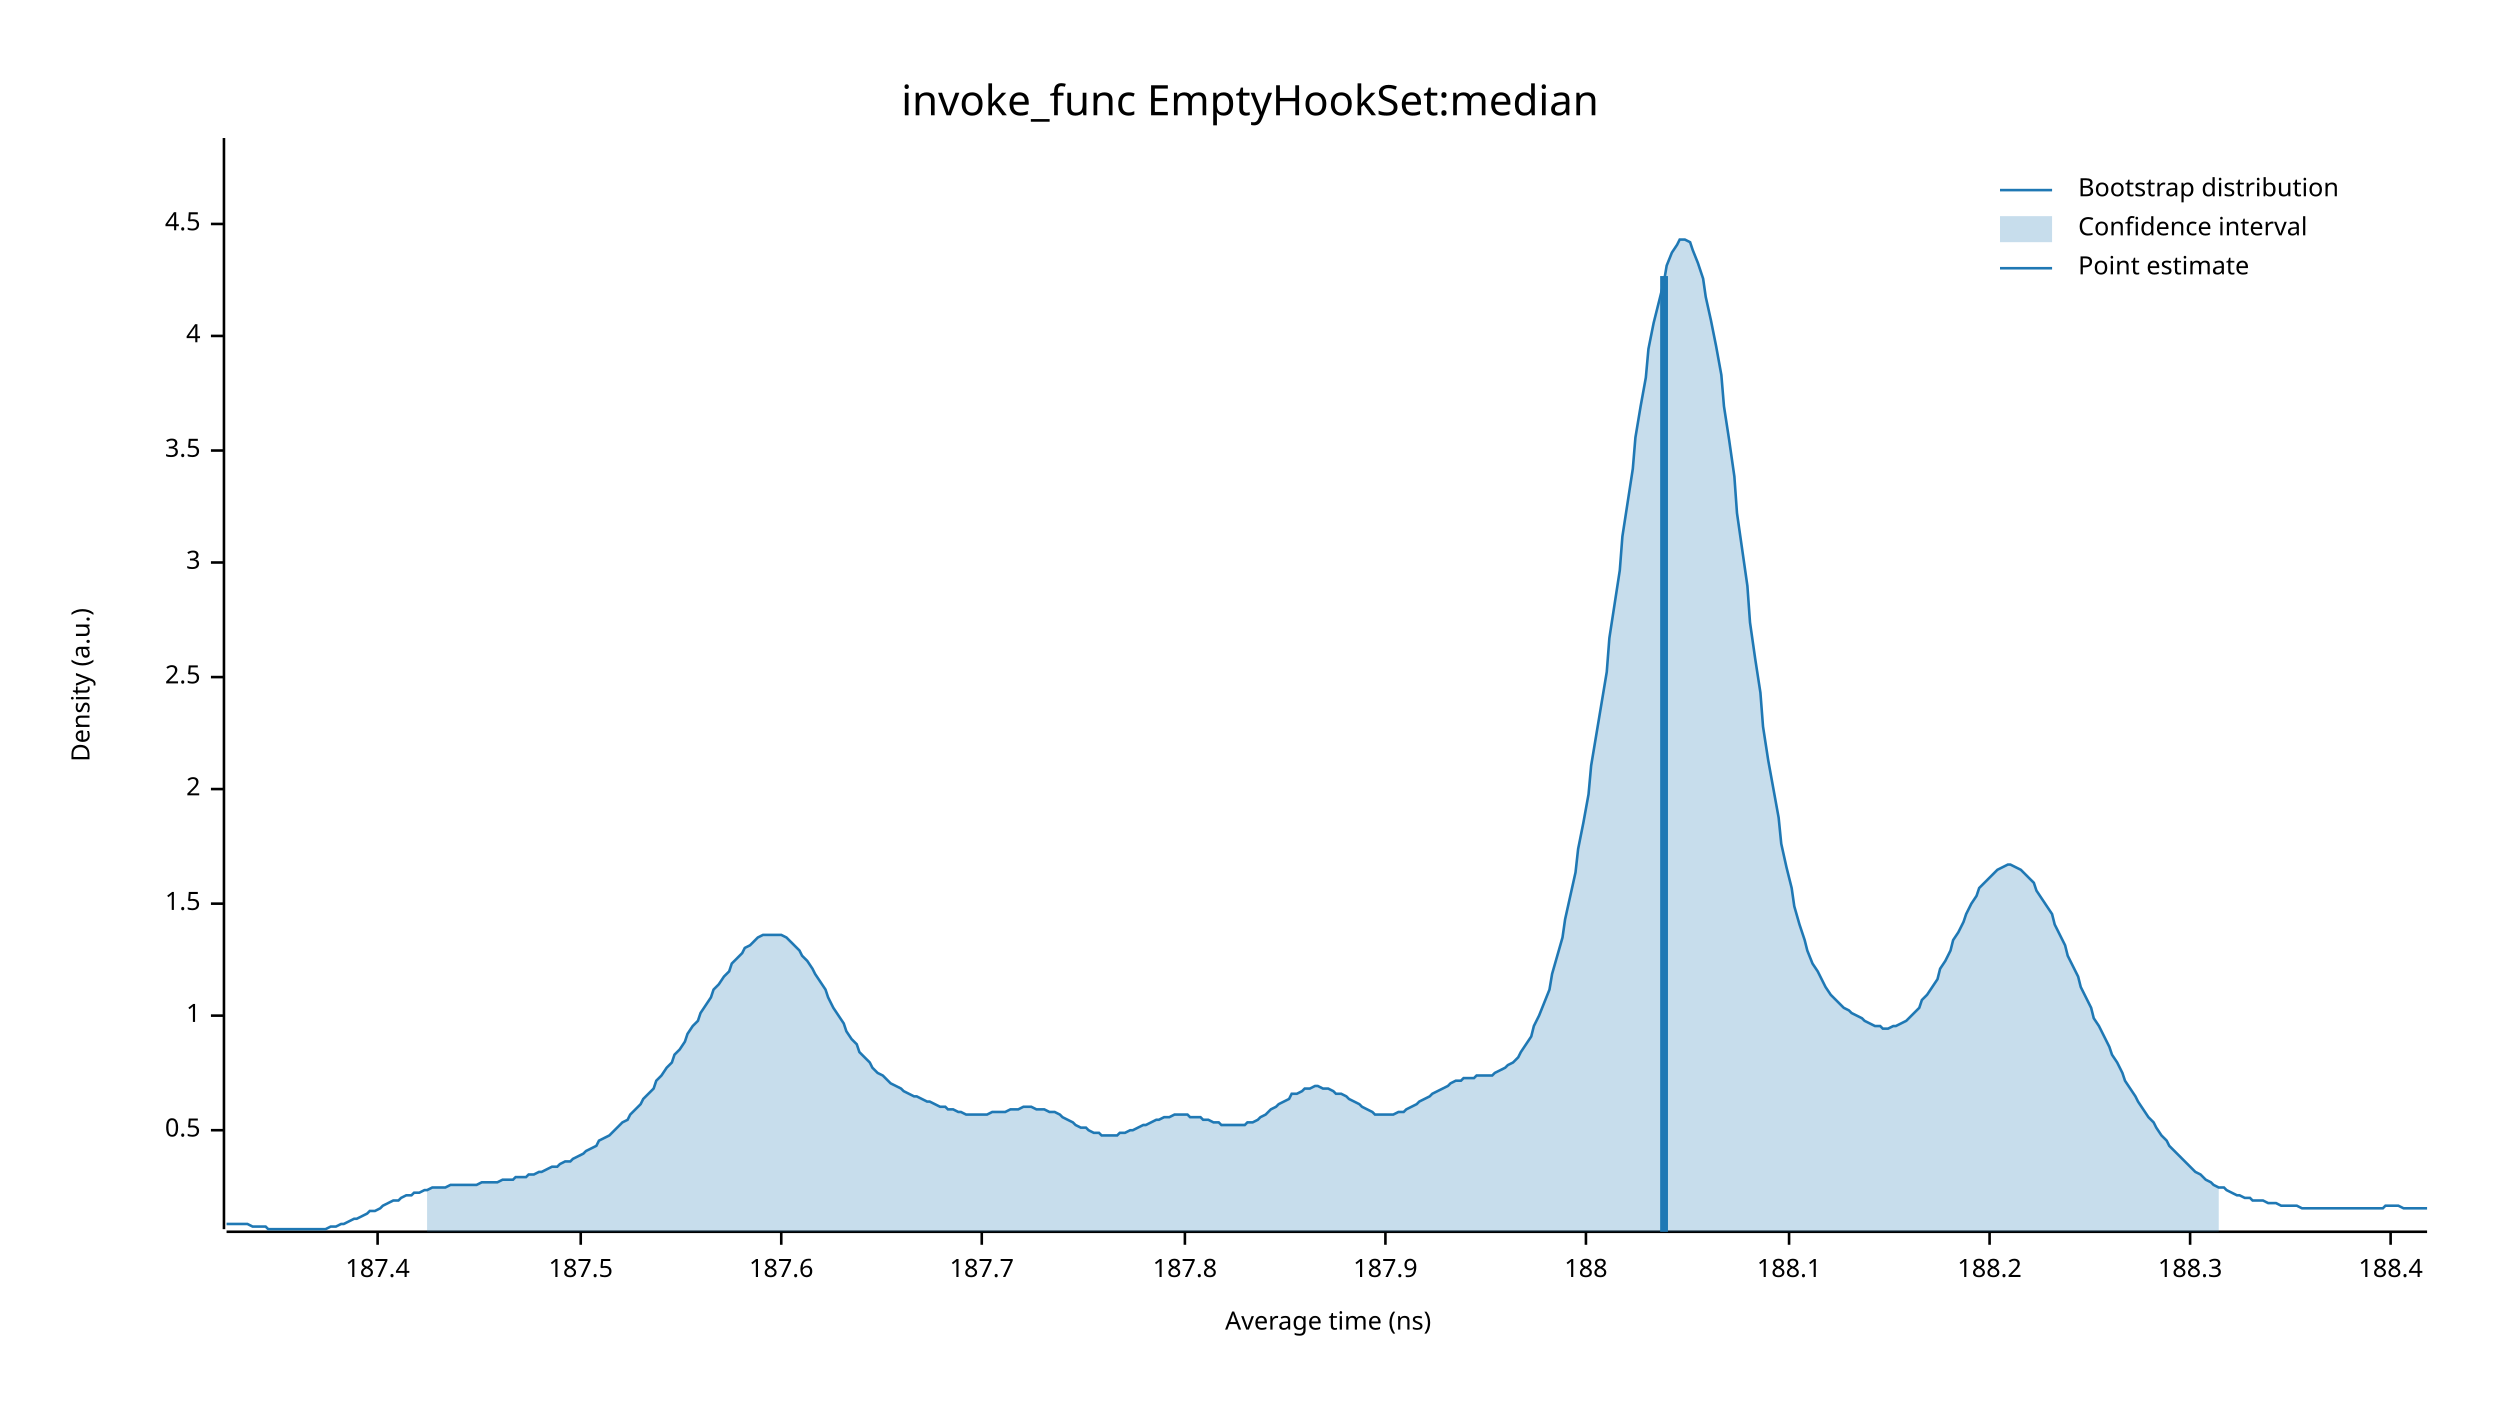
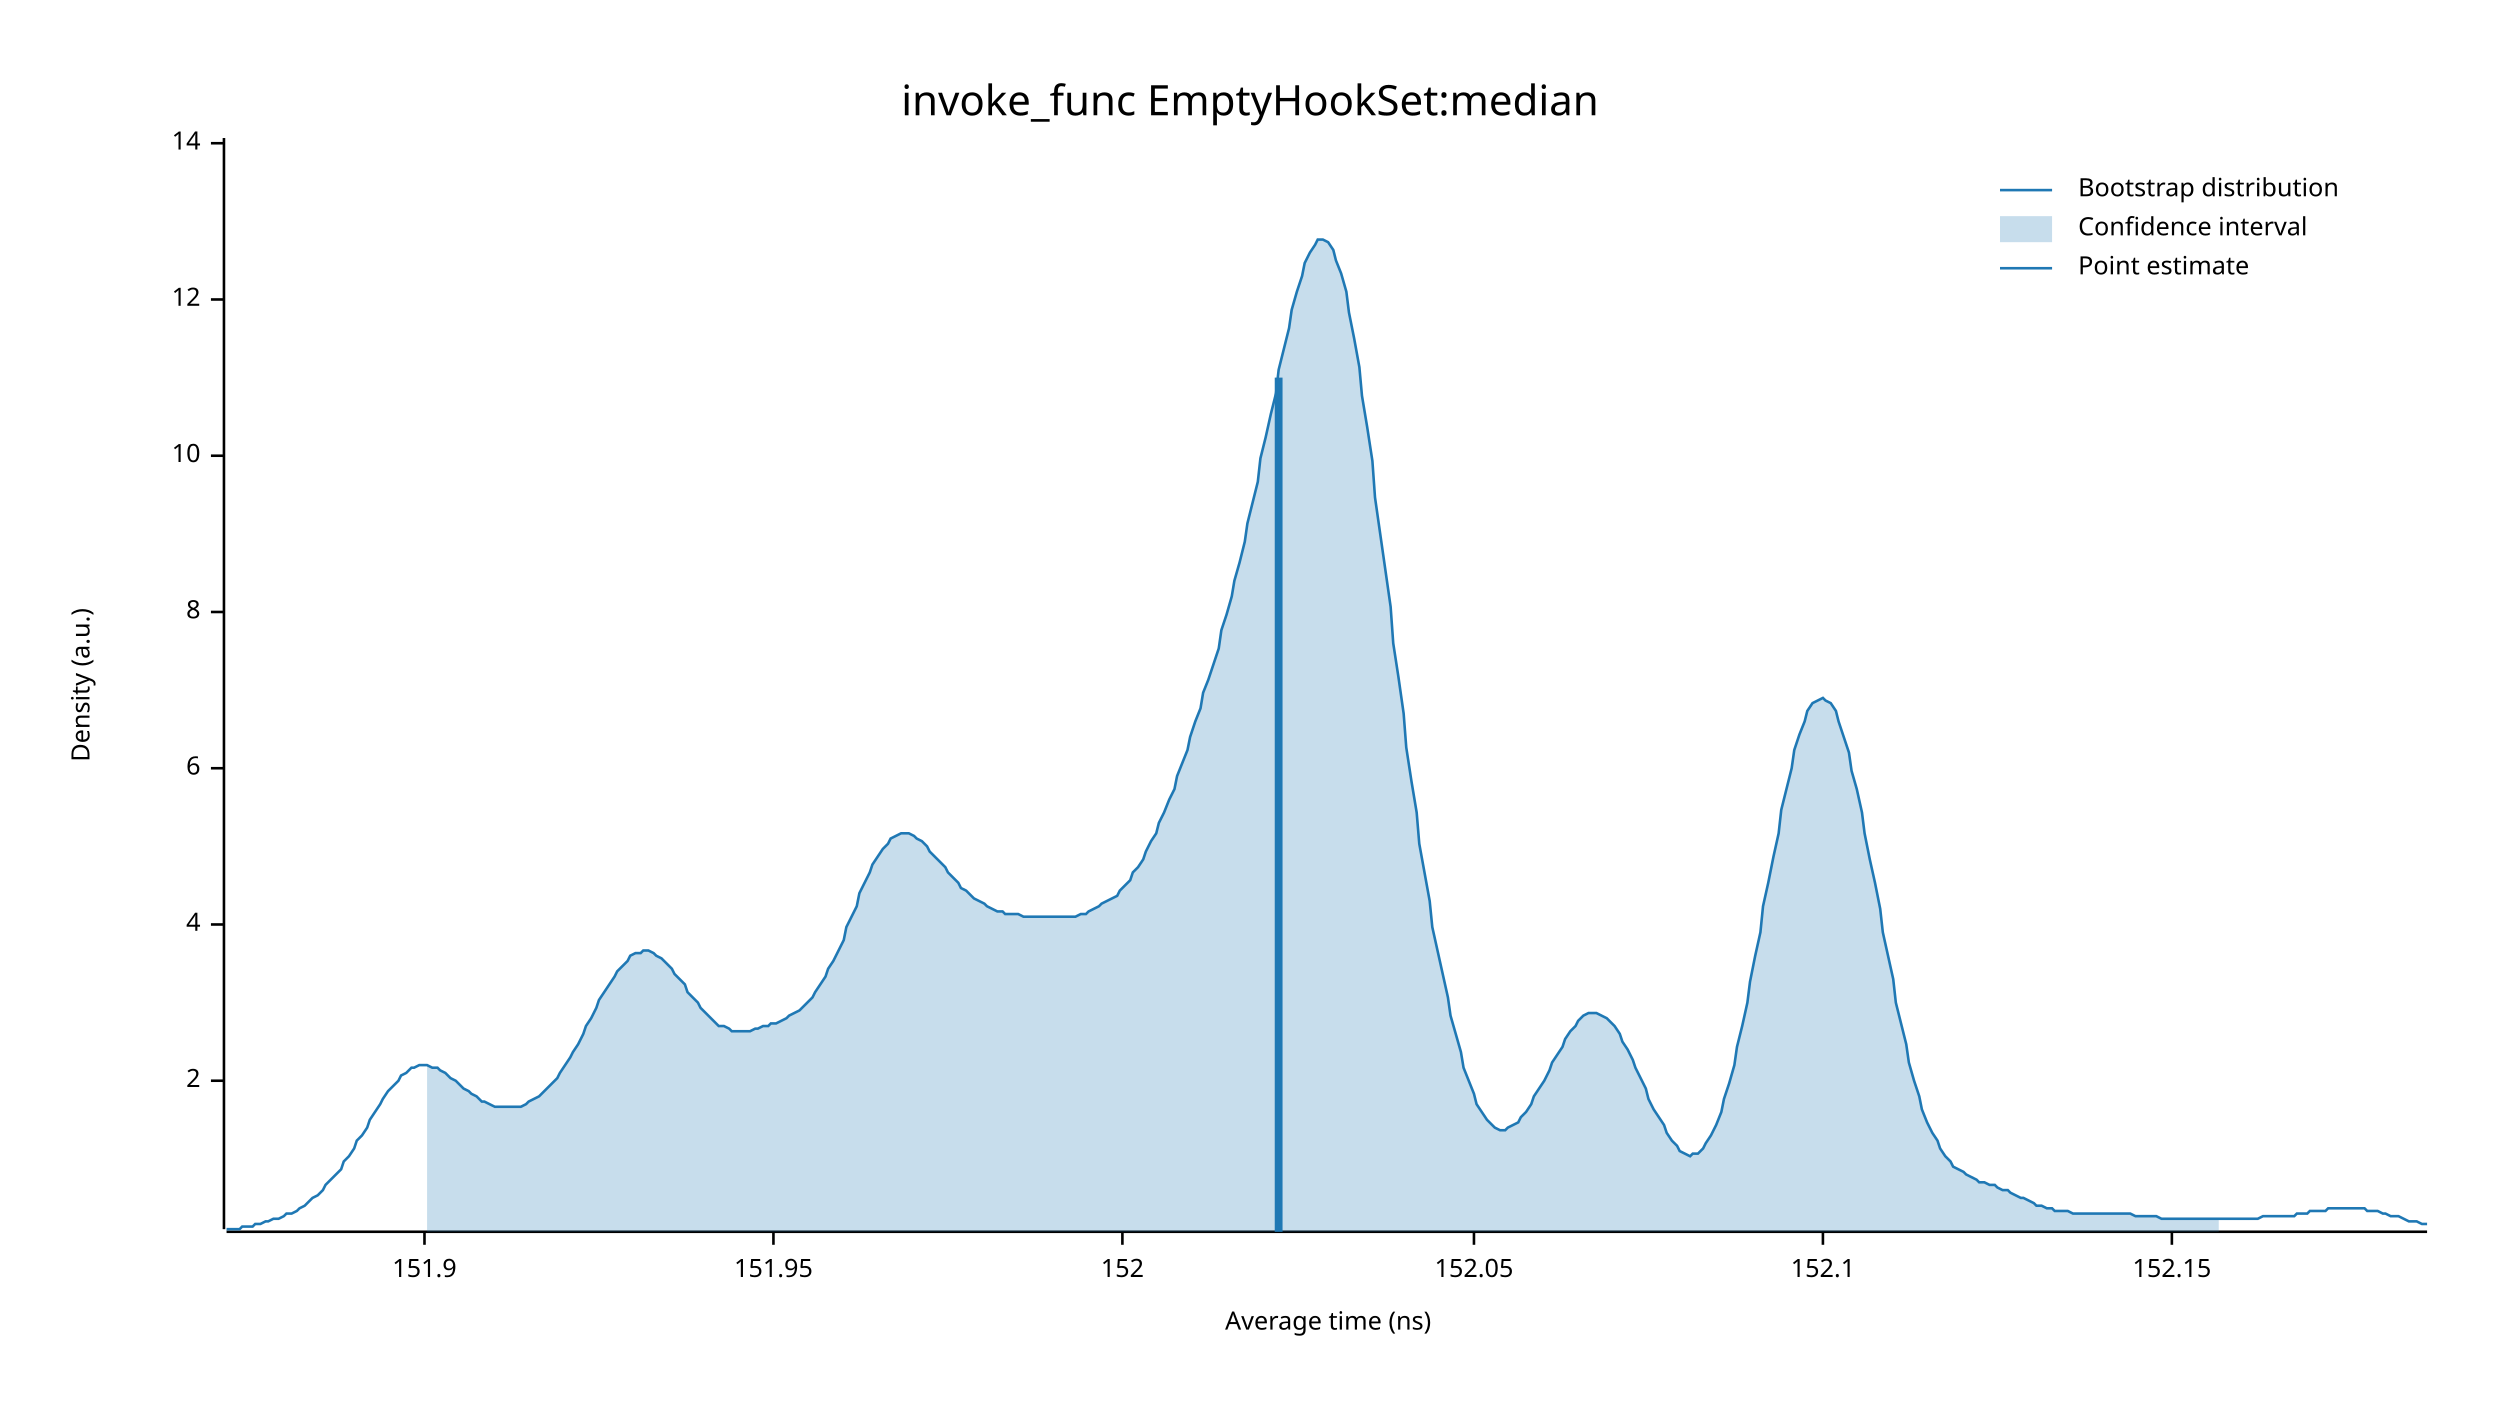
<svg xmlns="http://www.w3.org/2000/svg" width="960" height="540" viewBox="0 0 960 540">
  <text x="480" y="32" dy="0.76em" text-anchor="middle" font-family="sans-serif" font-size="16.129" opacity="1" fill="#000000">
invoke_func EmptyHookSet:median
</text>
  <text x="27" y="263" dy="0.76em" text-anchor="middle" font-family="sans-serif" font-size="9.677" opacity="1" fill="#000000" transform="rotate(270, 27, 263)">
Density (a.u.)
</text>
  <text x="510" y="513" dy="-0.5ex" text-anchor="middle" font-family="sans-serif" font-size="9.677" opacity="1" fill="#000000">
Average time (ns)
</text>
  <polyline fill="none" opacity="1" stroke="#000000" stroke-width="1" points="86,53 86,472 " />
-   <text x="77" y="434" dy="0.5ex" text-anchor="end" font-family="sans-serif" font-size="9.677" opacity="1" fill="#000000">
- 0.5
- </text>
-   <polyline fill="none" opacity="1" stroke="#000000" stroke-width="1" points="81,434 86,434 " />
-   <text x="77" y="390" dy="0.5ex" text-anchor="end" font-family="sans-serif" font-size="9.677" opacity="1" fill="#000000">
- 1
- </text>
-   <polyline fill="none" opacity="1" stroke="#000000" stroke-width="1" points="81,390 86,390 " />
-   <text x="77" y="347" dy="0.5ex" text-anchor="end" font-family="sans-serif" font-size="9.677" opacity="1" fill="#000000">
- 1.5
- </text>
-   <polyline fill="none" opacity="1" stroke="#000000" stroke-width="1" points="81,347 86,347 " />
-   <text x="77" y="303" dy="0.5ex" text-anchor="end" font-family="sans-serif" font-size="9.677" opacity="1" fill="#000000">
+   <text x="77" y="415" dy="0.5ex" text-anchor="end" font-family="sans-serif" font-size="9.677" opacity="1" fill="#000000">
2
</text>
-   <polyline fill="none" opacity="1" stroke="#000000" stroke-width="1" points="81,303 86,303 " />
-   <text x="77" y="260" dy="0.5ex" text-anchor="end" font-family="sans-serif" font-size="9.677" opacity="1" fill="#000000">
- 2.5
- </text>
-   <polyline fill="none" opacity="1" stroke="#000000" stroke-width="1" points="81,260 86,260 " />
-   <text x="77" y="216" dy="0.5ex" text-anchor="end" font-family="sans-serif" font-size="9.677" opacity="1" fill="#000000">
- 3
- </text>
-   <polyline fill="none" opacity="1" stroke="#000000" stroke-width="1" points="81,216 86,216 " />
-   <text x="77" y="173" dy="0.5ex" text-anchor="end" font-family="sans-serif" font-size="9.677" opacity="1" fill="#000000">
- 3.5
- </text>
-   <polyline fill="none" opacity="1" stroke="#000000" stroke-width="1" points="81,173 86,173 " />
-   <text x="77" y="129" dy="0.5ex" text-anchor="end" font-family="sans-serif" font-size="9.677" opacity="1" fill="#000000">
+   <polyline fill="none" opacity="1" stroke="#000000" stroke-width="1" points="81,415 86,415 " />
+   <text x="77" y="355" dy="0.5ex" text-anchor="end" font-family="sans-serif" font-size="9.677" opacity="1" fill="#000000">
4
</text>
-   <polyline fill="none" opacity="1" stroke="#000000" stroke-width="1" points="81,129 86,129 " />
-   <text x="77" y="86" dy="0.5ex" text-anchor="end" font-family="sans-serif" font-size="9.677" opacity="1" fill="#000000">
- 4.5
+   <polyline fill="none" opacity="1" stroke="#000000" stroke-width="1" points="81,355 86,355 " />
+   <text x="77" y="295" dy="0.5ex" text-anchor="end" font-family="sans-serif" font-size="9.677" opacity="1" fill="#000000">
+ 6
</text>
-   <polyline fill="none" opacity="1" stroke="#000000" stroke-width="1" points="81,86 86,86 " />
+   <polyline fill="none" opacity="1" stroke="#000000" stroke-width="1" points="81,295 86,295 " />
+   <text x="77" y="235" dy="0.5ex" text-anchor="end" font-family="sans-serif" font-size="9.677" opacity="1" fill="#000000">
+ 8
+ </text>
+   <polyline fill="none" opacity="1" stroke="#000000" stroke-width="1" points="81,235 86,235 " />
+   <text x="77" y="175" dy="0.5ex" text-anchor="end" font-family="sans-serif" font-size="9.677" opacity="1" fill="#000000">
+ 10
+ </text>
+   <polyline fill="none" opacity="1" stroke="#000000" stroke-width="1" points="81,175 86,175 " />
+   <text x="77" y="115" dy="0.5ex" text-anchor="end" font-family="sans-serif" font-size="9.677" opacity="1" fill="#000000">
+ 12
+ </text>
+   <polyline fill="none" opacity="1" stroke="#000000" stroke-width="1" points="81,115 86,115 " />
+   <text x="77" y="55" dy="0.5ex" text-anchor="end" font-family="sans-serif" font-size="9.677" opacity="1" fill="#000000">
+ 14
+ </text>
+   <polyline fill="none" opacity="1" stroke="#000000" stroke-width="1" points="81,55 86,55 " />
  <polyline fill="none" opacity="1" stroke="#000000" stroke-width="1" points="87,473 932,473 " />
-   <text x="145" y="483" dy="0.76em" text-anchor="middle" font-family="sans-serif" font-size="9.677" opacity="1" fill="#000000">
- 187.4
+   <text x="163" y="483" dy="0.76em" text-anchor="middle" font-family="sans-serif" font-size="9.677" opacity="1" fill="#000000">
+ 151.9
</text>
-   <polyline fill="none" opacity="1" stroke="#000000" stroke-width="1" points="145,473 145,478 " />
-   <text x="223" y="483" dy="0.76em" text-anchor="middle" font-family="sans-serif" font-size="9.677" opacity="1" fill="#000000">
- 187.5
+   <polyline fill="none" opacity="1" stroke="#000000" stroke-width="1" points="163,473 163,478 " />
+   <text x="297" y="483" dy="0.76em" text-anchor="middle" font-family="sans-serif" font-size="9.677" opacity="1" fill="#000000">
+ 151.95
</text>
-   <polyline fill="none" opacity="1" stroke="#000000" stroke-width="1" points="223,473 223,478 " />
-   <text x="300" y="483" dy="0.76em" text-anchor="middle" font-family="sans-serif" font-size="9.677" opacity="1" fill="#000000">
- 187.6
+   <polyline fill="none" opacity="1" stroke="#000000" stroke-width="1" points="297,473 297,478 " />
+   <text x="431" y="483" dy="0.76em" text-anchor="middle" font-family="sans-serif" font-size="9.677" opacity="1" fill="#000000">
+ 152
</text>
-   <polyline fill="none" opacity="1" stroke="#000000" stroke-width="1" points="300,473 300,478 " />
-   <text x="377" y="483" dy="0.76em" text-anchor="middle" font-family="sans-serif" font-size="9.677" opacity="1" fill="#000000">
- 187.7
+   <polyline fill="none" opacity="1" stroke="#000000" stroke-width="1" points="431,473 431,478 " />
+   <text x="566" y="483" dy="0.76em" text-anchor="middle" font-family="sans-serif" font-size="9.677" opacity="1" fill="#000000">
+ 152.05
</text>
-   <polyline fill="none" opacity="1" stroke="#000000" stroke-width="1" points="377,473 377,478 " />
-   <text x="455" y="483" dy="0.76em" text-anchor="middle" font-family="sans-serif" font-size="9.677" opacity="1" fill="#000000">
- 187.8
+   <polyline fill="none" opacity="1" stroke="#000000" stroke-width="1" points="566,473 566,478 " />
+   <text x="700" y="483" dy="0.76em" text-anchor="middle" font-family="sans-serif" font-size="9.677" opacity="1" fill="#000000">
+ 152.1
</text>
-   <polyline fill="none" opacity="1" stroke="#000000" stroke-width="1" points="455,473 455,478 " />
-   <text x="532" y="483" dy="0.76em" text-anchor="middle" font-family="sans-serif" font-size="9.677" opacity="1" fill="#000000">
- 187.9
+   <polyline fill="none" opacity="1" stroke="#000000" stroke-width="1" points="700,473 700,478 " />
+   <text x="834" y="483" dy="0.76em" text-anchor="middle" font-family="sans-serif" font-size="9.677" opacity="1" fill="#000000">
+ 152.15
</text>
-   <polyline fill="none" opacity="1" stroke="#000000" stroke-width="1" points="532,473 532,478 " />
-   <text x="609" y="483" dy="0.76em" text-anchor="middle" font-family="sans-serif" font-size="9.677" opacity="1" fill="#000000">
- 188
- </text>
-   <polyline fill="none" opacity="1" stroke="#000000" stroke-width="1" points="609,473 609,478 " />
-   <text x="687" y="483" dy="0.76em" text-anchor="middle" font-family="sans-serif" font-size="9.677" opacity="1" fill="#000000">
- 188.1
- </text>
-   <polyline fill="none" opacity="1" stroke="#000000" stroke-width="1" points="687,473 687,478 " />
-   <text x="764" y="483" dy="0.76em" text-anchor="middle" font-family="sans-serif" font-size="9.677" opacity="1" fill="#000000">
- 188.2
- </text>
-   <polyline fill="none" opacity="1" stroke="#000000" stroke-width="1" points="764,473 764,478 " />
-   <text x="841" y="483" dy="0.76em" text-anchor="middle" font-family="sans-serif" font-size="9.677" opacity="1" fill="#000000">
- 188.3
- </text>
-   <polyline fill="none" opacity="1" stroke="#000000" stroke-width="1" points="841,473 841,478 " />
-   <text x="918" y="483" dy="0.76em" text-anchor="middle" font-family="sans-serif" font-size="9.677" opacity="1" fill="#000000">
- 188.4
- </text>
-   <polyline fill="none" opacity="1" stroke="#000000" stroke-width="1" points="918,473 918,478 " />
-   <polyline fill="none" opacity="1" stroke="#1F78B4" stroke-width="1" points="87,470 88,470 90,470 92,470 93,470 95,470 97,471 98,471 100,471 102,471 103,472 105,472 107,472 109,472 110,472 112,472 114,472 115,472 117,472 119,472 120,472 122,472 124,472 125,472 127,471 129,471 131,470 132,470 134,469 136,468 137,468 139,467 141,466 142,465 144,465 146,464 147,463 149,462 151,461 153,461 154,460 156,459 158,459 159,458 161,458 163,457 164,457 166,456 168,456 169,456 171,456 173,455 175,455 176,455 178,455 180,455 181,455 183,455 185,454 186,454 188,454 190,454 191,454 193,453 195,453 197,453 198,452 200,452 202,452 203,451 205,451 207,450 208,450 210,449 212,448 214,448 215,447 217,446 219,446 220,445 222,444 224,443 225,442 227,441 229,440 230,438 232,437 234,436 236,434 237,433 239,431 241,430 242,428 244,426 246,424 247,422 249,420 251,418 252,415 254,413 256,410 258,408 259,405 261,403 263,400 264,397 266,394 268,392 269,389 271,386 273,383 274,380 276,378 278,375 280,373 281,370 283,368 285,366 286,364 288,363 290,361 291,360 293,359 295,359 296,359 298,359 300,359 302,360 303,361 305,363 307,365 308,367 310,369 312,372 313,374 315,377 317,380 318,383 320,387 322,390 324,393 325,396 327,399 329,401 330,404 332,406 334,408 335,410 337,412 339,413 341,415 342,416 344,417 346,418 347,419 349,420 351,421 352,421 354,422 356,423 357,423 359,424 361,425 363,425 364,426 366,426 368,427 369,427 371,428 373,428 374,428 376,428 378,428 379,428 381,427 383,427 385,427 386,427 388,426 390,426 391,426 393,425 395,425 396,425 398,426 400,426 401,426 403,427 405,427 407,428 408,429 410,430 412,431 413,432 415,433 417,433 418,434 420,435 422,435 423,436 425,436 427,436 429,436 430,435 432,435 434,434 435,434 437,433 439,432 440,432 442,431 444,430 445,430 447,429 449,429 451,428 452,428 454,428 456,428 457,429 459,429 461,429 462,430 464,430 466,431 468,431 469,432 471,432 473,432 474,432 476,432 478,432 479,431 481,431 483,430 484,429 486,428 488,426 490,425 491,424 493,423 495,422 496,420 498,420 500,419 501,418 503,418 505,417 506,417 508,418 510,418 512,419 513,420 515,420 517,421 518,422 520,423 522,424 523,425 525,426 527,427 528,428 530,428 532,428 534,428 535,428 537,427 539,427 540,426 542,425 544,424 545,423 547,422 549,421 550,420 552,419 554,418 556,417 557,416 559,415 561,415 562,414 564,414 566,414 567,413 569,413 571,413 573,413 574,412 576,411 578,410 579,409 581,408 583,406 584,404 586,401 588,398 589,394 591,390 593,385 595,380 596,374 598,367 600,360 601,353 603,344 605,335 606,326 608,316 610,305 611,294 613,282 615,270 617,258 618,245 620,232 622,219 623,206 625,193 627,180 628,168 630,156 632,145 633,134 635,124 637,116 639,108 640,102 642,97 644,94 645,92 647,92 649,93 650,96 652,101 654,107 655,114 657,123 659,133 661,144 662,156 664,169 666,183 667,197 669,211 671,225 672,239 674,253 676,266 677,279 679,292 681,303 683,314 684,324 686,333 688,341 689,348 691,355 693,361 694,365 696,370 698,373 700,377 701,379 703,382 705,384 706,385 708,387 710,388 711,389 713,390 715,391 716,392 718,393 720,394 722,394 723,395 725,395 727,394 728,394 730,393 732,392 733,391 735,389 737,387 738,384 740,382 742,379 744,376 745,372 747,369 749,365 750,361 752,358 754,354 755,351 757,347 759,344 760,341 762,339 764,337 766,335 767,334 769,333 771,332 772,332 774,333 776,334 777,335 779,337 781,339 782,342 784,345 786,348 788,351 789,355 791,359 793,363 794,367 796,371 798,375 799,379 801,383 803,387 804,391 806,394 808,398 810,402 811,405 813,408 815,412 816,415 818,418 820,421 821,423 823,426 825,429 827,431 828,433 830,436 832,438 833,440 835,442 837,444 838,445 840,447 842,449 843,450 845,451 847,453 849,454 850,455 852,456 854,456 855,457 857,458 859,459 860,459 862,460 864,460 865,461 867,461 869,461 871,462 872,462 874,462 876,463 877,463 879,463 881,463 882,463 884,464 886,464 887,464 889,464 891,464 893,464 894,464 896,464 898,464 899,464 901,464 903,464 904,464 906,464 908,464 909,464 911,464 913,464 915,464 916,463 918,463 920,463 921,463 923,464 925,464 926,464 928,464 930,464 932,464 " />
-   <polygon opacity="0.25" fill="#1F78B4" points="164,457 166,456 168,456 169,456 171,456 173,455 175,455 176,455 178,455 180,455 181,455 183,455 185,454 186,454 188,454 190,454 191,454 193,453 195,453 197,453 198,452 200,452 202,452 203,451 205,451 207,450 208,450 210,449 212,448 214,448 215,447 217,446 219,446 220,445 222,444 224,443 225,442 227,441 229,440 230,438 232,437 234,436 236,434 237,433 239,431 241,430 242,428 244,426 246,424 247,422 249,420 251,418 252,415 254,413 256,410 258,408 259,405 261,403 263,400 264,397 266,394 268,392 269,389 271,386 273,383 274,380 276,378 278,375 280,373 281,370 283,368 285,366 286,364 288,363 290,361 291,360 293,359 295,359 296,359 298,359 300,359 302,360 303,361 305,363 307,365 308,367 310,369 312,372 313,374 315,377 317,380 318,383 320,387 322,390 324,393 325,396 327,399 329,401 330,404 332,406 334,408 335,410 337,412 339,413 341,415 342,416 344,417 346,418 347,419 349,420 351,421 352,421 354,422 356,423 357,423 359,424 361,425 363,425 364,426 366,426 368,427 369,427 371,428 373,428 374,428 376,428 378,428 379,428 381,427 383,427 385,427 386,427 388,426 390,426 391,426 393,425 395,425 396,425 398,426 400,426 401,426 403,427 405,427 407,428 408,429 410,430 412,431 413,432 415,433 417,433 418,434 420,435 422,435 423,436 425,436 427,436 429,436 430,435 432,435 434,434 435,434 437,433 439,432 440,432 442,431 444,430 445,430 447,429 449,429 451,428 452,428 454,428 456,428 457,429 459,429 461,429 462,430 464,430 466,431 468,431 469,432 471,432 473,432 474,432 476,432 478,432 479,431 481,431 483,430 484,429 486,428 488,426 490,425 491,424 493,423 495,422 496,420 498,420 500,419 501,418 503,418 505,417 506,417 508,418 510,418 512,419 513,420 515,420 517,421 518,422 520,423 522,424 523,425 525,426 527,427 528,428 530,428 532,428 534,428 535,428 537,427 539,427 540,426 542,425 544,424 545,423 547,422 549,421 550,420 552,419 554,418 556,417 557,416 559,415 561,415 562,414 564,414 566,414 567,413 569,413 571,413 573,413 574,412 576,411 578,410 579,409 581,408 583,406 584,404 586,401 588,398 589,394 591,390 593,385 595,380 596,374 598,367 600,360 601,353 603,344 605,335 606,326 608,316 610,305 611,294 613,282 615,270 617,258 618,245 620,232 622,219 623,206 625,193 627,180 628,168 630,156 632,145 633,134 635,124 637,116 639,108 640,102 642,97 644,94 645,92 647,92 649,93 650,96 652,101 654,107 655,114 657,123 659,133 661,144 662,156 664,169 666,183 667,197 669,211 671,225 672,239 674,253 676,266 677,279 679,292 681,303 683,314 684,324 686,333 688,341 689,348 691,355 693,361 694,365 696,370 698,373 700,377 701,379 703,382 705,384 706,385 708,387 710,388 711,389 713,390 715,391 716,392 718,393 720,394 722,394 723,395 725,395 727,394 728,394 730,393 732,392 733,391 735,389 737,387 738,384 740,382 742,379 744,376 745,372 747,369 749,365 750,361 752,358 754,354 755,351 757,347 759,344 760,341 762,339 764,337 766,335 767,334 769,333 771,332 772,332 774,333 776,334 777,335 779,337 781,339 782,342 784,345 786,348 788,351 789,355 791,359 793,363 794,367 796,371 798,375 799,379 801,383 803,387 804,391 806,394 808,398 810,402 811,405 813,408 815,412 816,415 818,418 820,421 821,423 823,426 825,429 827,431 828,433 830,436 832,438 833,440 835,442 837,444 838,445 840,447 842,449 843,450 845,451 847,453 849,454 850,455 852,456 852,473 164,473 " />
-   <polyline fill="none" opacity="1" stroke="#1F78B4" stroke-width="3" points="639,473 639,106 " />
+   <polyline fill="none" opacity="1" stroke="#000000" stroke-width="1" points="834,473 834,478 " />
+   <polyline fill="none" opacity="1" stroke="#1F78B4" stroke-width="1" points="87,472 88,472 90,472 92,472 93,471 95,471 97,471 98,470 100,470 102,469 103,469 105,468 107,468 109,467 110,466 112,466 114,465 115,464 117,463 119,461 120,460 122,459 124,457 125,455 127,453 129,451 131,449 132,446 134,444 136,441 137,438 139,436 141,433 142,430 144,427 146,424 147,422 149,419 151,417 153,415 154,413 156,412 158,410 159,410 161,409 163,409 164,409 166,410 168,410 169,411 171,412 173,414 175,415 176,416 178,418 180,419 181,420 183,421 185,423 186,423 188,424 190,425 191,425 193,425 195,425 197,425 198,425 200,425 202,424 203,423 205,422 207,421 208,420 210,418 212,416 214,414 215,412 217,409 219,406 220,404 222,401 224,397 225,394 227,391 229,387 230,384 232,381 234,378 236,375 237,373 239,371 241,369 242,367 244,366 246,366 247,365 249,365 251,366 252,367 254,368 256,370 258,372 259,374 261,376 263,378 264,381 266,383 268,385 269,387 271,389 273,391 274,392 276,394 278,394 280,395 281,396 283,396 285,396 286,396 288,396 290,395 291,395 293,394 295,394 296,393 298,393 300,392 302,391 303,390 305,389 307,388 308,387 310,385 312,383 313,381 315,378 317,375 318,372 320,369 322,365 324,361 325,356 327,352 329,348 330,343 332,339 334,335 335,332 337,329 339,326 341,324 342,322 344,321 346,320 347,320 349,320 351,321 352,322 354,323 356,325 357,327 359,329 361,331 363,333 364,335 366,337 368,339 369,341 371,342 373,344 374,345 376,346 378,347 379,348 381,349 383,350 385,350 386,351 388,351 390,351 391,351 393,352 395,352 396,352 398,352 400,352 401,352 403,352 405,352 407,352 408,352 410,352 412,352 413,352 415,351 417,351 418,350 420,349 422,348 423,347 425,346 427,345 429,344 430,342 432,340 434,338 435,335 437,333 439,330 440,327 442,323 444,320 445,316 447,312 449,307 451,303 452,298 454,293 456,288 457,283 459,277 461,272 462,266 464,261 466,255 468,249 469,242 471,236 473,229 474,223 476,216 478,208 479,201 481,193 483,185 484,176 486,168 488,159 490,151 491,142 493,134 495,126 496,119 498,112 500,106 501,101 503,97 505,94 506,92 508,92 510,93 512,96 513,100 515,105 517,112 518,120 520,130 522,141 523,152 525,164 527,177 528,191 530,205 532,219 534,233 535,247 537,260 539,274 540,287 542,300 544,312 545,324 547,335 549,346 550,356 552,365 554,374 556,383 557,390 559,397 561,404 562,410 564,415 566,420 567,424 569,427 571,430 573,432 574,433 576,434 578,434 579,433 581,432 583,431 584,429 586,427 588,424 589,421 591,418 593,415 595,411 596,408 598,405 600,402 601,399 603,396 605,394 606,392 608,390 610,389 611,389 613,389 615,390 617,391 618,392 620,394 622,397 623,400 625,403 627,407 628,410 630,414 632,418 633,422 635,426 637,429 639,432 640,435 642,438 644,440 645,442 647,443 649,444 650,443 652,443 654,441 655,439 657,436 659,432 661,427 662,422 664,416 666,409 667,402 669,394 671,385 672,377 674,367 676,358 677,348 679,339 681,329 683,320 684,311 686,303 688,295 689,288 691,282 693,277 694,273 696,270 698,269 700,268 701,269 703,270 705,273 706,277 708,283 710,289 711,296 713,303 715,312 716,320 718,330 720,339 722,349 723,358 725,367 727,376 728,385 730,393 732,401 733,408 735,415 737,421 738,426 740,431 742,435 744,438 745,441 747,444 749,446 750,448 752,449 754,450 755,451 757,452 759,453 760,454 762,454 764,455 766,455 767,456 769,457 771,457 772,458 774,459 776,460 777,460 779,461 781,462 782,463 784,463 786,464 788,464 789,465 791,465 793,465 794,465 796,466 798,466 799,466 801,466 803,466 804,466 806,466 808,466 810,466 811,466 813,466 815,466 816,466 818,466 820,467 821,467 823,467 825,467 827,467 828,467 830,468 832,468 833,468 835,468 837,468 838,468 840,468 842,468 843,468 845,468 847,468 849,468 850,468 852,468 854,468 855,468 857,468 859,468 860,468 862,468 864,468 865,468 867,468 869,467 871,467 872,467 874,467 876,467 877,467 879,467 881,467 882,466 884,466 886,466 887,465 889,465 891,465 893,465 894,464 896,464 898,464 899,464 901,464 903,464 904,464 906,464 908,464 909,465 911,465 913,465 915,466 916,466 918,467 920,467 921,467 923,468 925,469 926,469 928,469 930,470 932,470 " />
+   <polygon opacity="0.25" fill="#1F78B4" points="164,409 166,410 168,410 169,411 171,412 173,414 175,415 176,416 178,418 180,419 181,420 183,421 185,423 186,423 188,424 190,425 191,425 193,425 195,425 197,425 198,425 200,425 202,424 203,423 205,422 207,421 208,420 210,418 212,416 214,414 215,412 217,409 219,406 220,404 222,401 224,397 225,394 227,391 229,387 230,384 232,381 234,378 236,375 237,373 239,371 241,369 242,367 244,366 246,366 247,365 249,365 251,366 252,367 254,368 256,370 258,372 259,374 261,376 263,378 264,381 266,383 268,385 269,387 271,389 273,391 274,392 276,394 278,394 280,395 281,396 283,396 285,396 286,396 288,396 290,395 291,395 293,394 295,394 296,393 298,393 300,392 302,391 303,390 305,389 307,388 308,387 310,385 312,383 313,381 315,378 317,375 318,372 320,369 322,365 324,361 325,356 327,352 329,348 330,343 332,339 334,335 335,332 337,329 339,326 341,324 342,322 344,321 346,320 347,320 349,320 351,321 352,322 354,323 356,325 357,327 359,329 361,331 363,333 364,335 366,337 368,339 369,341 371,342 373,344 374,345 376,346 378,347 379,348 381,349 383,350 385,350 386,351 388,351 390,351 391,351 393,352 395,352 396,352 398,352 400,352 401,352 403,352 405,352 407,352 408,352 410,352 412,352 413,352 415,351 417,351 418,350 420,349 422,348 423,347 425,346 427,345 429,344 430,342 432,340 434,338 435,335 437,333 439,330 440,327 442,323 444,320 445,316 447,312 449,307 451,303 452,298 454,293 456,288 457,283 459,277 461,272 462,266 464,261 466,255 468,249 469,242 471,236 473,229 474,223 476,216 478,208 479,201 481,193 483,185 484,176 486,168 488,159 490,151 491,142 493,134 495,126 496,119 498,112 500,106 501,101 503,97 505,94 506,92 508,92 510,93 512,96 513,100 515,105 517,112 518,120 520,130 522,141 523,152 525,164 527,177 528,191 530,205 532,219 534,233 535,247 537,260 539,274 540,287 542,300 544,312 545,324 547,335 549,346 550,356 552,365 554,374 556,383 557,390 559,397 561,404 562,410 564,415 566,420 567,424 569,427 571,430 573,432 574,433 576,434 578,434 579,433 581,432 583,431 584,429 586,427 588,424 589,421 591,418 593,415 595,411 596,408 598,405 600,402 601,399 603,396 605,394 606,392 608,390 610,389 611,389 613,389 615,390 617,391 618,392 620,394 622,397 623,400 625,403 627,407 628,410 630,414 632,418 633,422 635,426 637,429 639,432 640,435 642,438 644,440 645,442 647,443 649,444 650,443 652,443 654,441 655,439 657,436 659,432 661,427 662,422 664,416 666,409 667,402 669,394 671,385 672,377 674,367 676,358 677,348 679,339 681,329 683,320 684,311 686,303 688,295 689,288 691,282 693,277 694,273 696,270 698,269 700,268 701,269 703,270 705,273 706,277 708,283 710,289 711,296 713,303 715,312 716,320 718,330 720,339 722,349 723,358 725,367 727,376 728,385 730,393 732,401 733,408 735,415 737,421 738,426 740,431 742,435 744,438 745,441 747,444 749,446 750,448 752,449 754,450 755,451 757,452 759,453 760,454 762,454 764,455 766,455 767,456 769,457 771,457 772,458 774,459 776,460 777,460 779,461 781,462 782,463 784,463 786,464 788,464 789,465 791,465 793,465 794,465 796,466 798,466 799,466 801,466 803,466 804,466 806,466 808,466 810,466 811,466 813,466 815,466 816,466 818,466 820,467 821,467 823,467 825,467 827,467 828,467 830,468 832,468 833,468 835,468 837,468 838,468 840,468 842,468 843,468 845,468 847,468 849,468 850,468 852,468 852,473 164,473 " />
+   <polyline fill="none" opacity="1" stroke="#1F78B4" stroke-width="3" points="491,473 491,145 " />
  <text x="798" y="68" dy="0.76em" text-anchor="start" font-family="sans-serif" font-size="9.677" opacity="1" fill="#000000">
Bootstrap distribution
</text>
  <text x="798" y="83" dy="0.76em" text-anchor="start" font-family="sans-serif" font-size="9.677" opacity="1" fill="#000000">
Confidence interval
</text>
  <text x="798" y="98" dy="0.76em" text-anchor="start" font-family="sans-serif" font-size="9.677" opacity="1" fill="#000000">
Point estimate
</text>
  <polyline fill="none" opacity="1" stroke="#1F78B4" stroke-width="1" points="768,73 788,73 " />
  <rect x="768" y="83" width="20" height="10" opacity="0.25" fill="#1F78B4" stroke="none" />
  <polyline fill="none" opacity="1" stroke="#1F78B4" stroke-width="1" points="768,103 788,103 " />
</svg>
